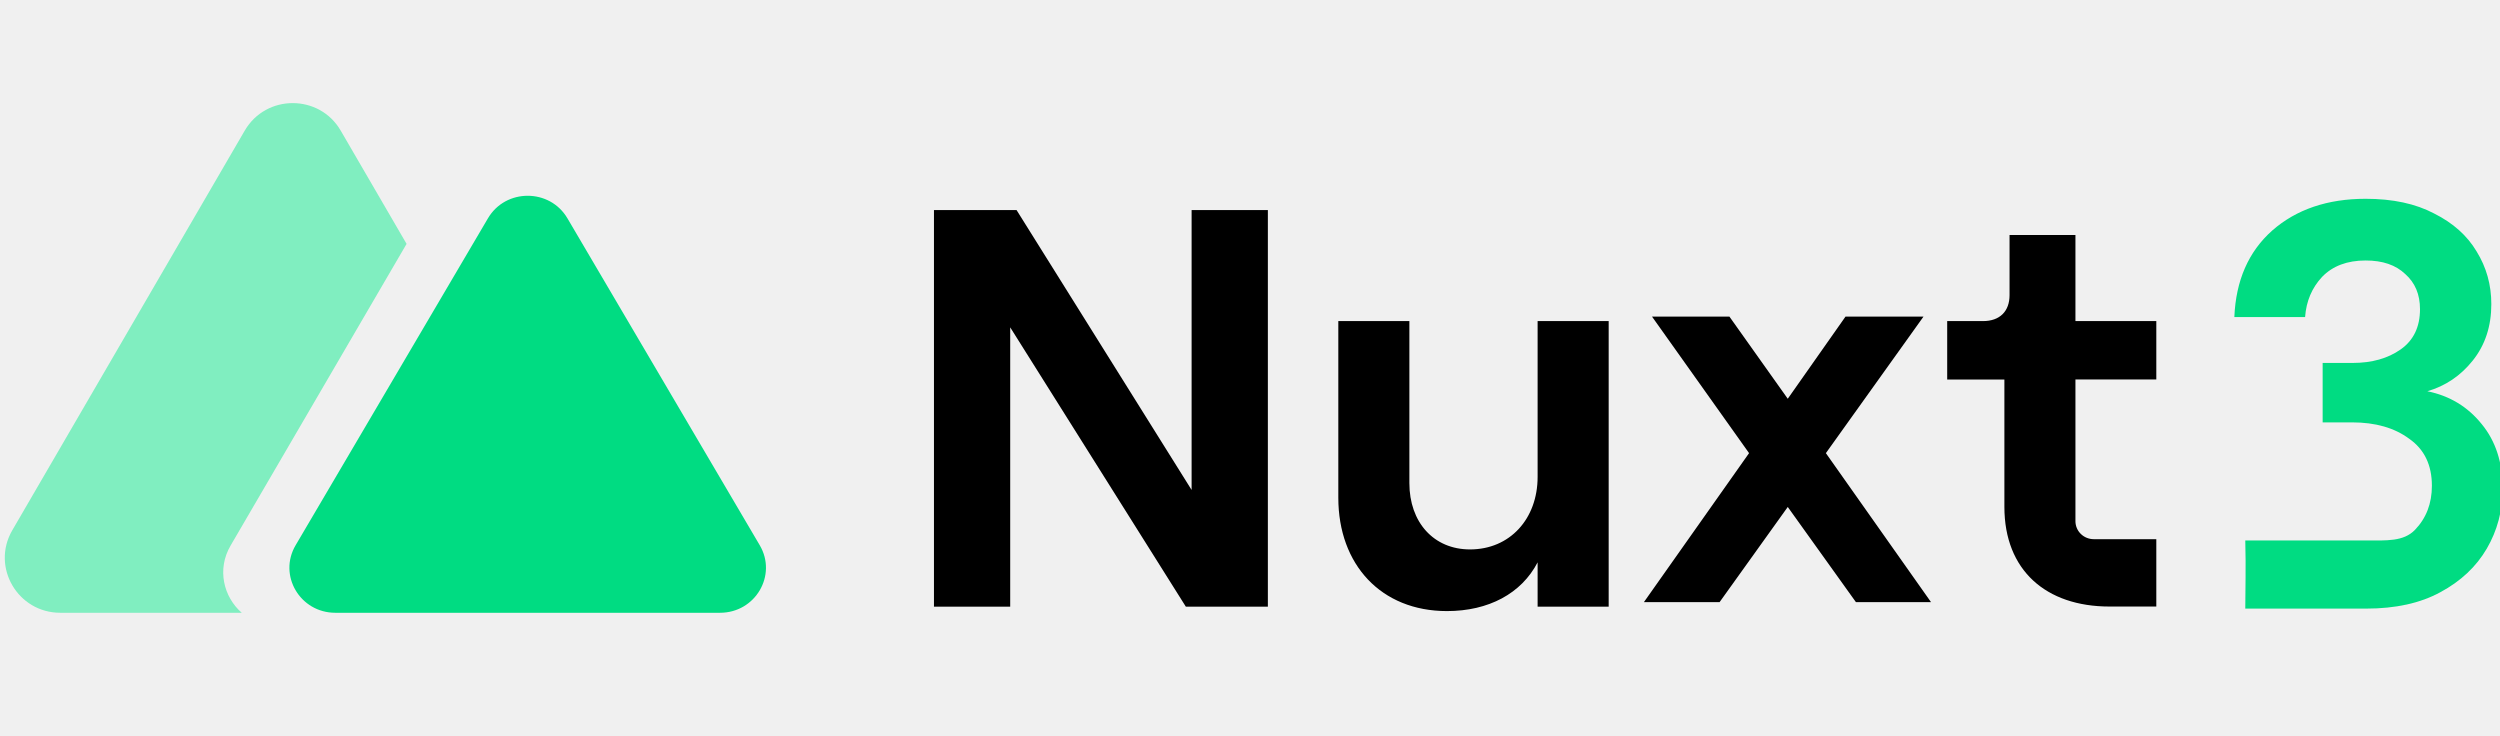
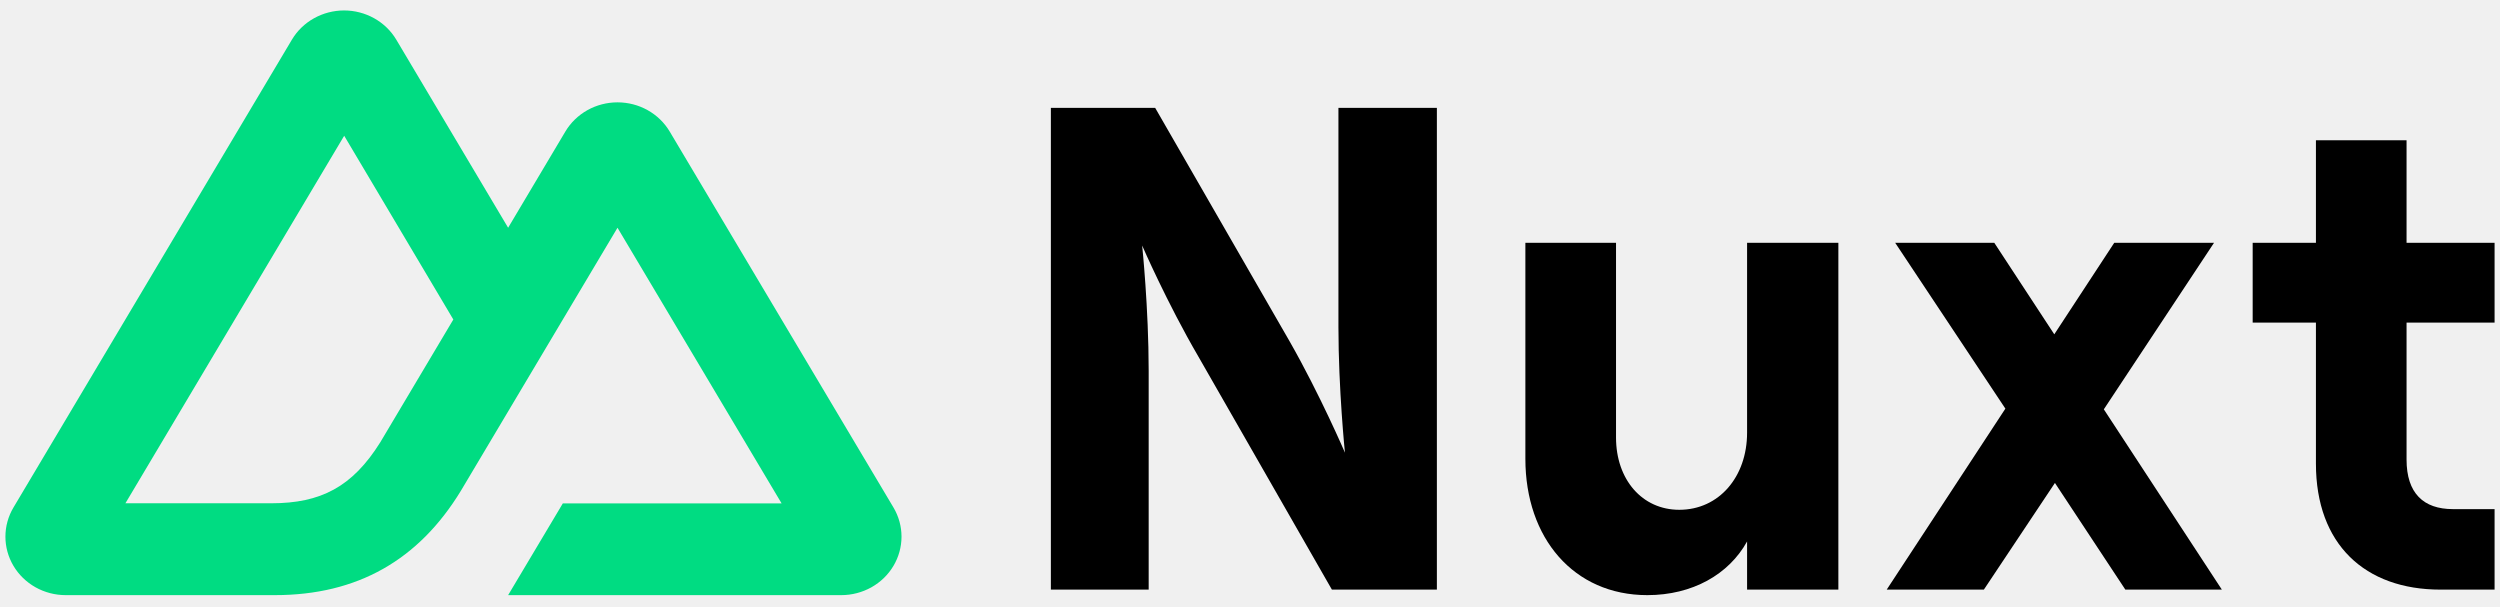
- <svg xmlns="http://www.w3.org/2000/svg" viewBox="0 0 221 65" fill="none" class="h-8">
-   <g clip-path="url(#a)">
-     <path fill="currentColor" d="M82.562 18.57h7.302l15.474 24.741V18.57h6.741v35.058h-7.252L89.302 28.938v24.69h-6.74V18.57ZM142.207 53.628h-6.282v-3.916c-1.429 2.756-4.339 4.308-8.015 4.308-5.822 0-9.603-4.107-9.603-10.018V28.385h6.282v14.325c0 3.456 2.146 5.859 5.362 5.859 3.524 0 5.974-2.704 5.974-6.41V28.385h6.282V53.628ZM164.064 53.229l-6.026-8.414-6.027 8.414h-6.69l9.296-13.172-8.58-12.071h6.843l5.158 7.264 5.106-7.264h6.895l-8.632 12.071 9.295 13.172h-6.638ZM183.469 20.773v7.612h7.149v5.159h-7.149v12.531c0 .421.17.825.473 1.122.303.298.715.465 1.144.466h5.532v5.955h-4.137c-5.617 0-9.293-3.206-9.293-8.811V33.548h-5.056v-5.164h3.172c1.479 0 2.34-.864 2.34-2.293v-5.318h5.825Z" />
-     <path fill-rule="evenodd" clip-rule="evenodd" d="M30.119 11.546c-1.885-3.242-6.599-3.242-8.484 0L1.087 46.875c-1.885 3.242.471 7.294 4.242 7.294H21.369c-1.611-1.408-2.208-3.844-.989-5.934l15.562-26.675-5.824-10.014Z" fill="#80EEC0" />
-     <path d="M43.137 19.295c1.56-2.652 5.461-2.652 7.021 0l17.005 28.906c1.56 2.652-.39 5.968-3.511 5.968h-34.009c-3.121 0-5.071-3.315-3.511-5.968l17.005-28.906ZM209.174 53.8H198.483c0-1.851.067-3.453 0-6.021h10.641c1.868 0 3.353.1 4.354-.934 1-1.034 1.501-2.335 1.501-3.903 0-1.835-.667-3.219-2.002-4.153-1.301-.967-2.985-1.451-5.054-1.451h-2.601v-5.254h2.652c1.701 0 3.119-.4 4.253-1.201 1.134-.801 1.701-1.985 1.701-3.553 0-1.301-.434-2.335-1.301-3.102-.834-.801-2.001-1.201-3.503-1.201-1.634 0-2.918.484-3.853 1.451-.9.967-1.401 2.152-1.501 3.553h-6.254c.133-3.236 1.251-5.788 3.352-7.656 2.135-1.868 4.887-2.802 8.256-2.802 2.402 0 4.42.434 6.055 1.301 1.668.834 2.919 1.952 3.753 3.353.867 1.401 1.301 2.952 1.301 4.654 0 1.968-.551 3.636-1.651 5.004-1.068 1.334-2.402 2.235-4.004 2.702 1.969.4 3.57 1.368 4.804 2.902 1.234 1.501 1.852 3.402 1.852 5.704 0 1.935-.468 3.703-1.402 5.304-.934 1.601-2.301 2.885-4.103 3.853-1.768.967-3.953 1.451-6.555 1.451Z" fill="#00DC82" />
+ <svg xmlns="http://www.w3.org/2000/svg" width="132" height="32" viewBox="0 0 132 32" fill="none">
+   <g clip-path="url(#clip0_1264_7346)">
+     <path d="M26.829 31.423H44.418C44.977 31.423 45.526 31.28 46.01 31.009C46.493 30.738 46.895 30.349 47.174 29.879C47.453 29.41 47.6 28.877 47.6 28.335C47.6 27.794 47.453 27.261 47.173 26.792L35.361 6.947C35.082 6.478 34.68 6.088 34.196 5.817C33.712 5.546 33.164 5.404 32.605 5.404C32.047 5.404 31.498 5.546 31.014 5.817C30.531 6.088 30.129 6.478 29.85 6.947L26.829 12.025L20.924 2.095C20.645 1.626 20.243 1.236 19.759 0.966C19.275 0.695 18.727 0.552 18.168 0.552C17.609 0.552 17.061 0.695 16.577 0.966C16.093 1.236 15.691 1.626 15.412 2.095L0.713 26.792C0.433 27.261 0.286 27.794 0.286 28.335C0.286 28.877 0.432 29.41 0.712 29.879C0.991 30.349 1.393 30.738 1.876 31.009C2.36 31.28 2.909 31.423 3.468 31.423H14.508C18.883 31.423 22.109 29.559 24.329 25.923L29.718 16.87L32.604 12.025L41.268 26.578H29.718L26.829 31.423ZM14.328 26.573L6.623 26.571L18.173 7.168L23.936 16.87L20.078 23.354C18.603 25.713 16.929 26.573 14.328 26.573Z" fill="#00DC82" />
+     <path d="M60.65 31.132V19.577C60.65 16.271 60.306 12.964 60.306 12.964C60.306 12.964 61.614 15.98 63.267 18.814L70.324 31.132H75.867V5.697H70.669V17.252C70.669 20.558 71.013 23.901 71.013 23.901C71.013 23.901 69.705 20.849 68.087 18.015L60.994 5.697H55.486V31.132H60.65Z" fill="currentColor" />
+     <path d="M92.246 12.819V22.848C92.246 25.173 90.765 26.917 88.665 26.917C86.703 26.917 85.326 25.318 85.326 23.102V12.819H80.54V24.228C80.54 28.407 83.088 31.423 86.978 31.423C89.354 31.423 91.282 30.333 92.246 28.589V31.132H97.066V12.819H92.246Z" fill="currentColor" />
+     <path d="M111.082 21.612L116.901 12.819H111.633L108.466 17.652L105.298 12.819H100.065L105.884 21.576L99.618 31.132H104.748L108.5 25.5L112.218 31.132H117.314L111.082 21.612Z" fill="currentColor" />
+     <path d="M122.281 12.819H118.941V17.034H122.281V24.483C122.281 28.734 124.863 31.132 128.857 31.132H131.714V26.881H129.511C127.962 26.881 127.066 26.045 127.066 24.265V17.034H131.714V12.819H127.066V7.405H122.281V12.819Z" fill="currentColor" />
  </g>
  <defs>
-     <clipPath id="a">
-       <path fill="#fff" d="M0 0h221v65H0z" />
+     <clipPath id="clip0_1264_7346">
+       <rect width="131.429" height="32" fill="white" transform="translate(0.285767)" />
    </clipPath>
  </defs>
</svg>
